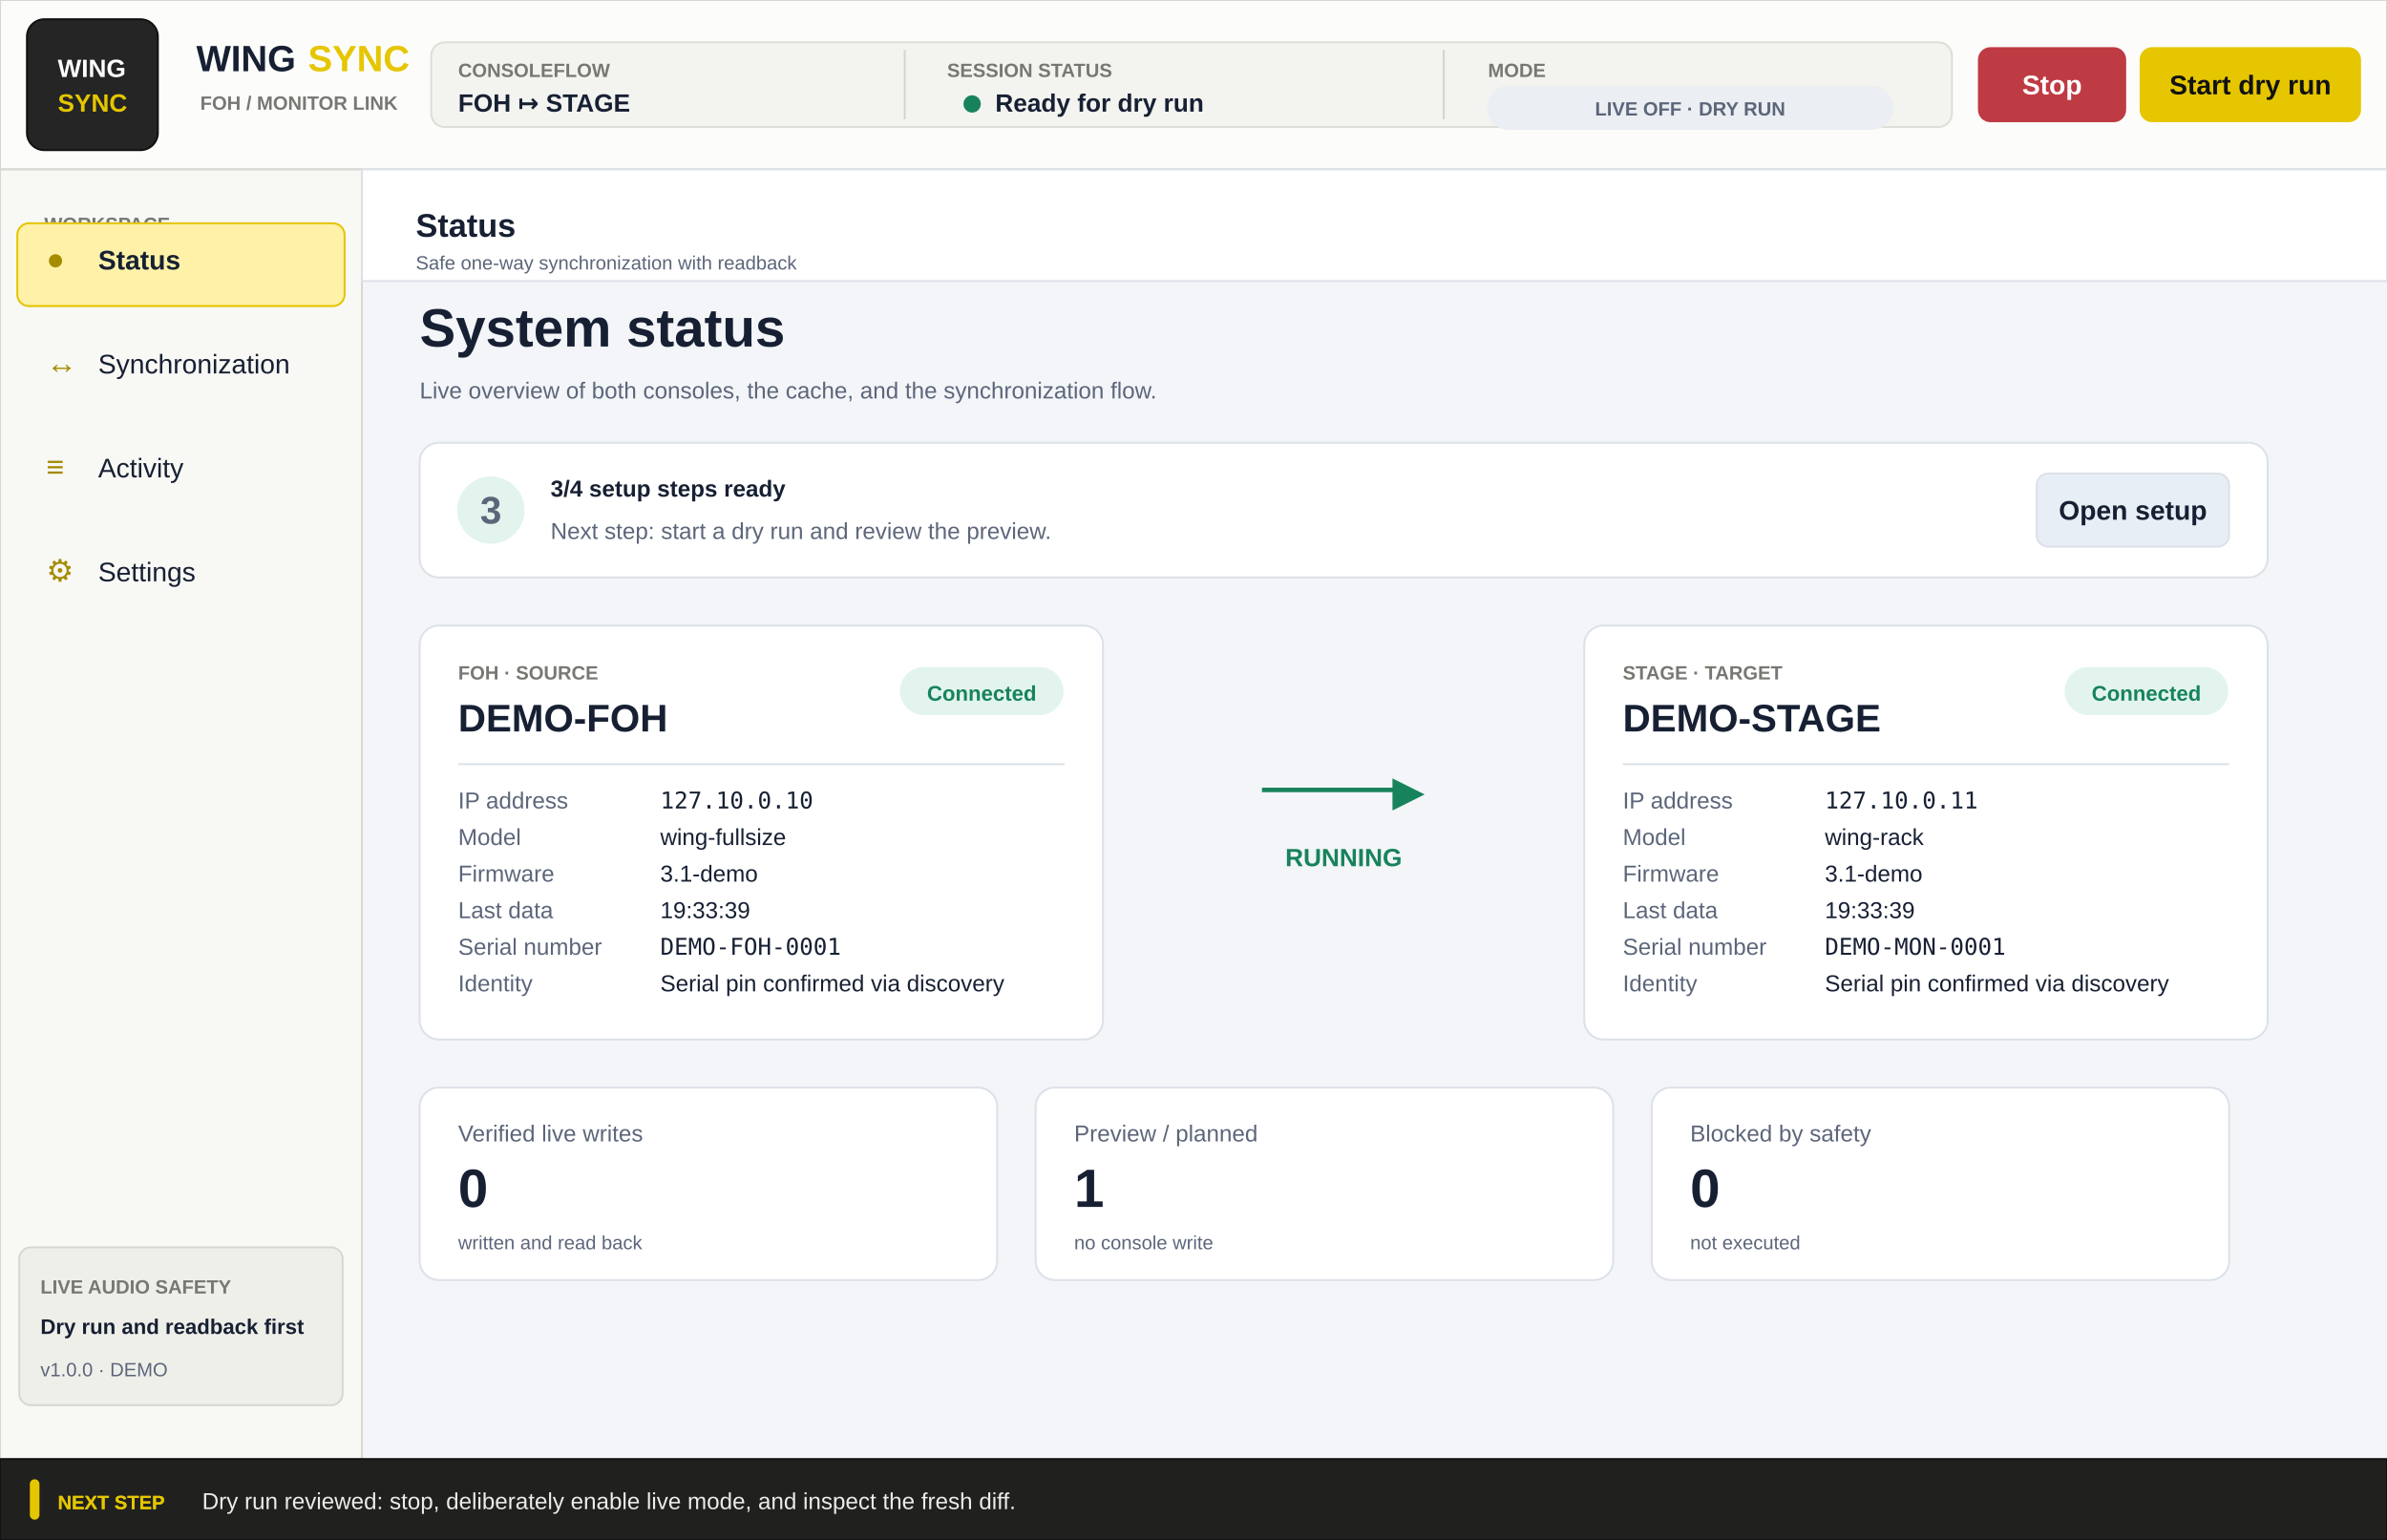
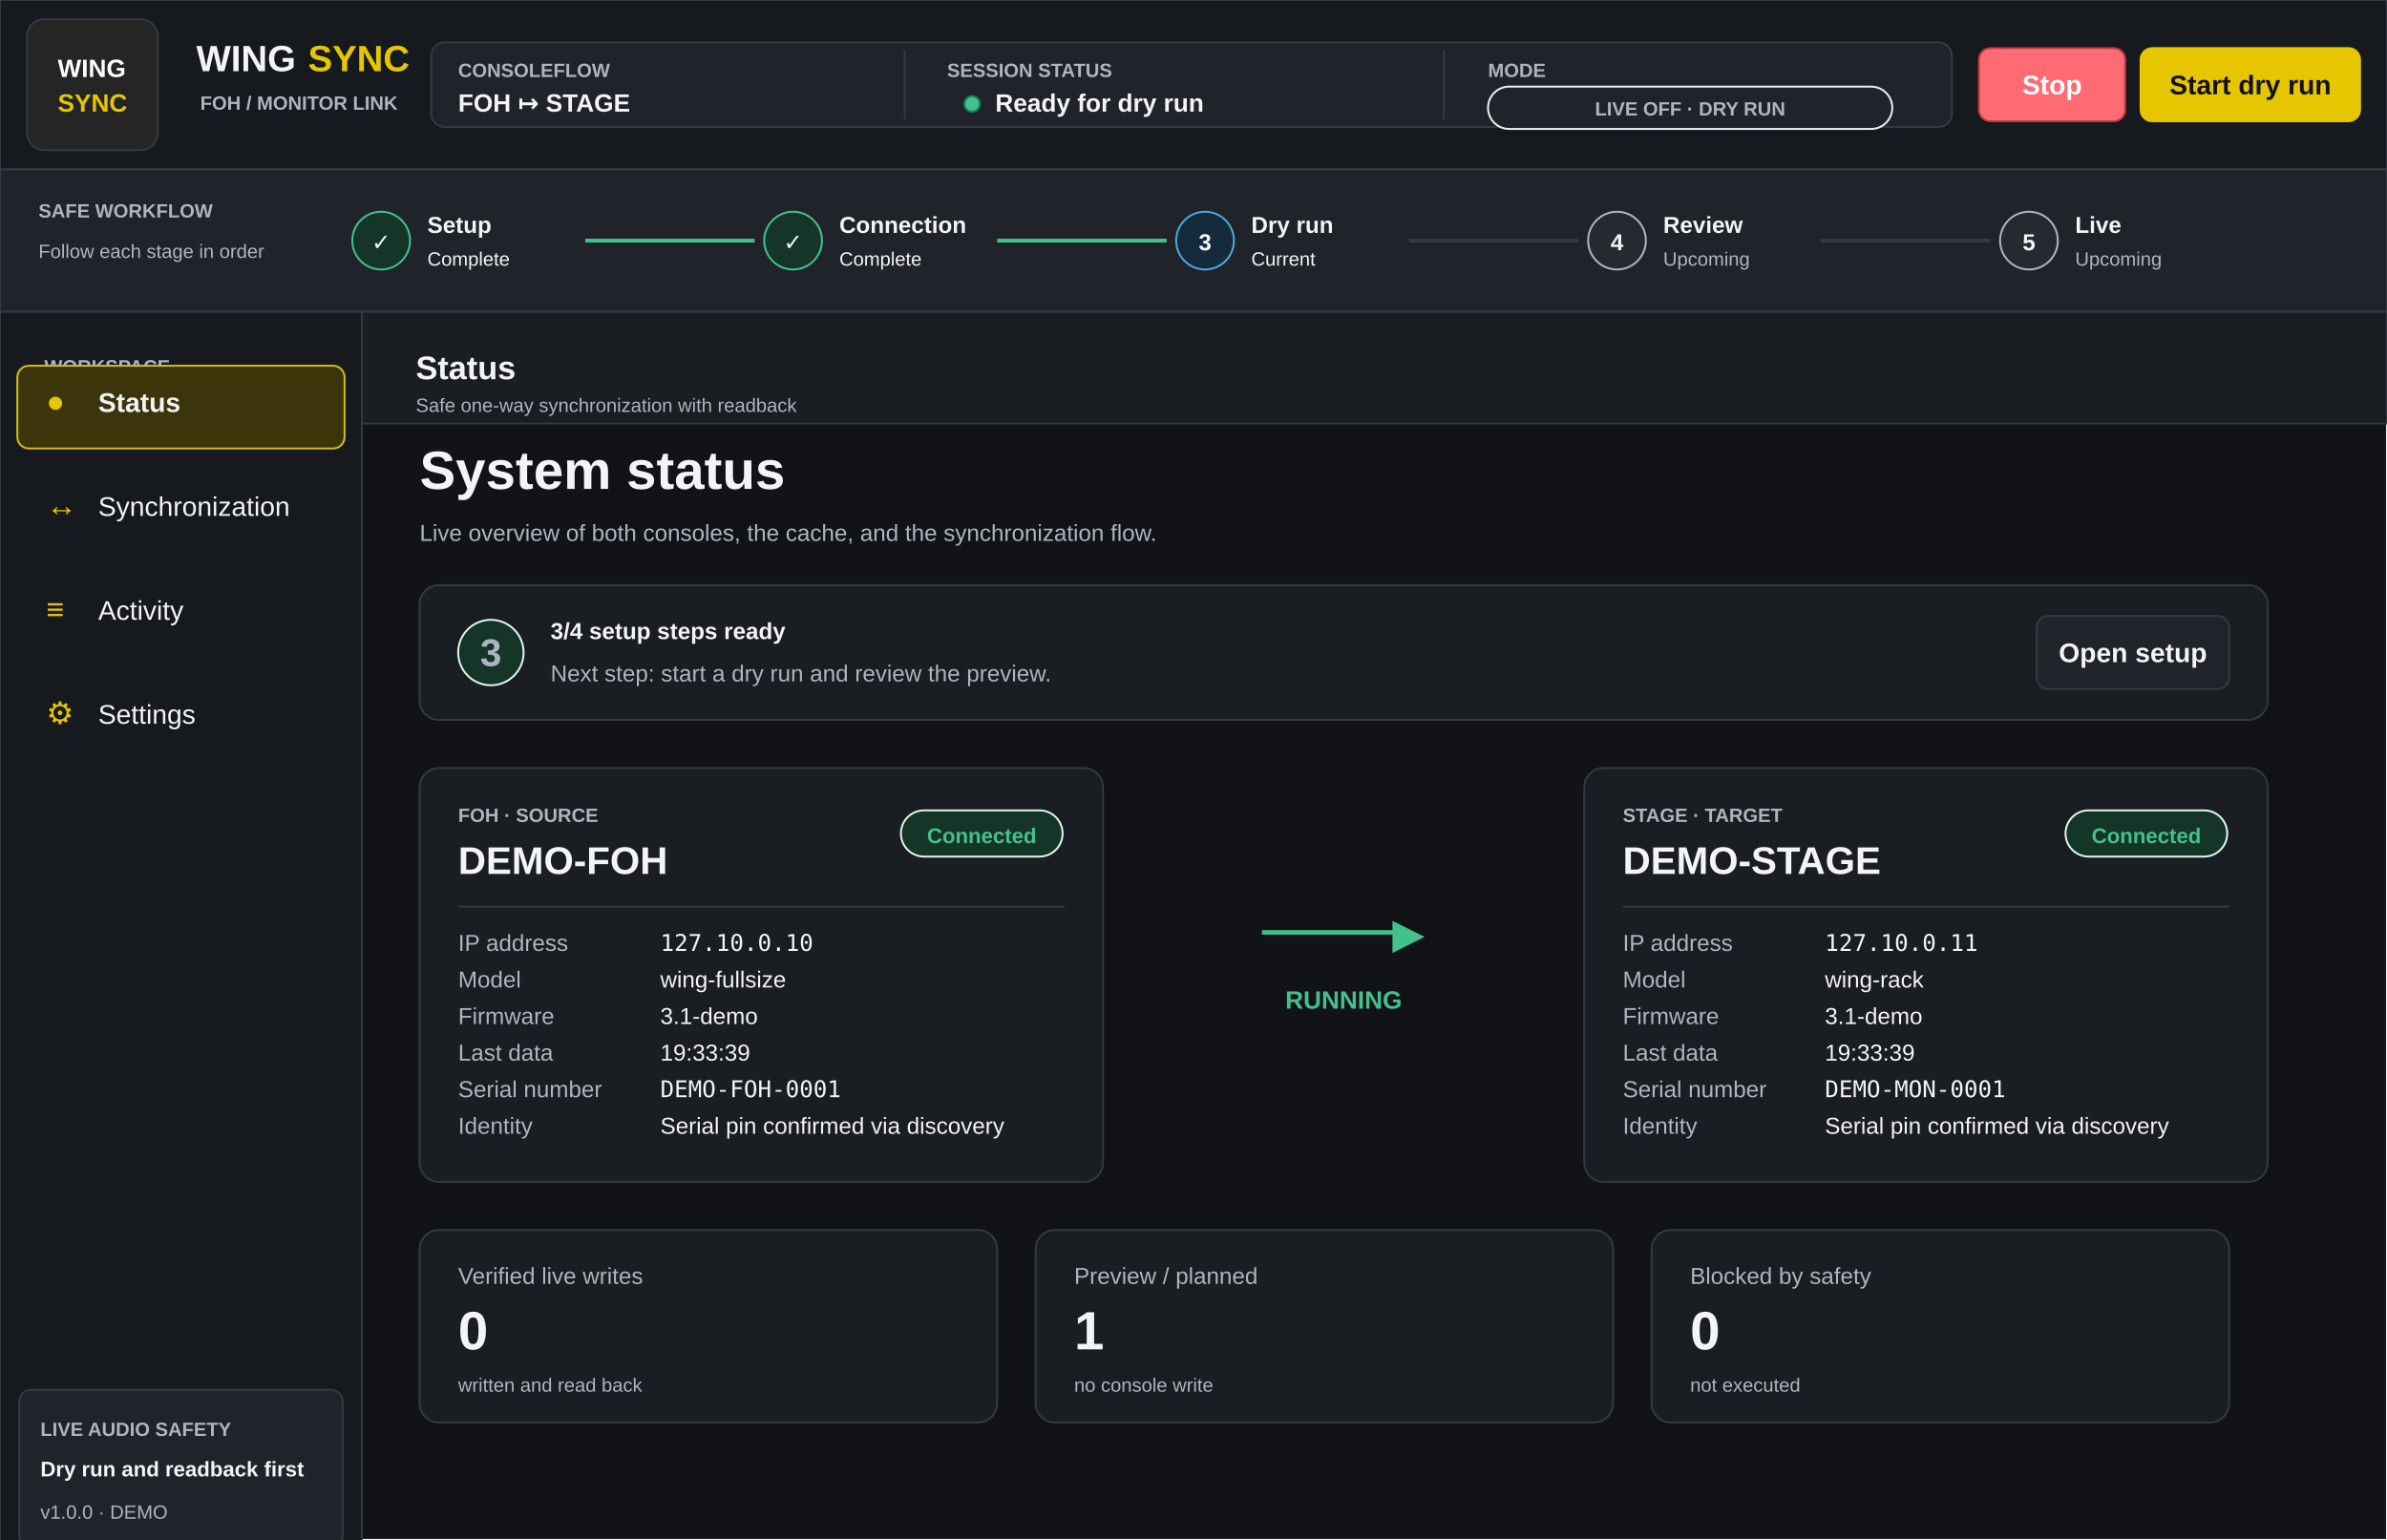
<svg xmlns="http://www.w3.org/2000/svg" width="1240" height="800" viewBox="0 0 1240 800">
  <style>text{font-family:Segoe UI,Arial,sans-serif;fill:#172033}.small{font-size:12px}.tiny{font-size:10px}.label{font-size:10px;font-weight:700;fill:#777872}.muted{fill:#5c667a}.title{font-size:28px;font-weight:650}.h{font-size:17px;font-weight:650}.mono{font-family:Consolas,monospace}.bold{font-weight:700}.btn{font-size:14px;font-weight:650}.num{font-size:28px;font-weight:650}</style>
+   <style>text{fill:#F3F4F6}.label,.muted{fill:#AEB5C2}[fill="#f3f5f8"]{fill:#111316}[fill="#fcfcfa"],[fill="#f8f8f5"]{fill:#16191D}[fill="#f3f3ef"],[fill="#efefea"],[fill="#e8eef5"],[fill="#ebeef2"],[fill="#fafafa"],[fill="#f1f2ee"]{fill:#20242A}rect[fill="#fff"],rect[fill="#ffffff"]{fill:#1A1D22}[fill="#fff2a8"]{fill:#3C350B}[fill="#e2f4ed"]{fill:#153528}[fill="#e3f1fb"]{fill:#152B3D}[fill="#fff3e2"]{fill:#382715}[fill="#fde8e9"]{fill:#3B1D22}[fill="#dfe4ec"]{fill:#0D0F12}[fill="#17835c"]{fill:#43C18D}[fill="#0b78d0"]{fill:#4EA8DE}[fill="#be3b43"]{fill:#FF6B72}[fill="#b46b08"],[fill="#d57a00"]{fill:#F0B35A}[fill="#a58c00"]{fill:#E5C600}[stroke="#d7d7d1"],[stroke="#deded8"],[stroke="#d4d4ce"],[stroke="#dce1e8"],[stroke="#b8c1ce"],[stroke="#e9ecf1"],[stroke="#d9dad4"],[stroke="#687386"],[stroke="#111111"]{stroke:#343941}[stroke="#e4c400"]{stroke:#D8BB16}[stroke="#f0c67f"]{stroke:#8A5B24}[style*="fill:#172033"]{fill:#F3F4F6!important}[style*="fill:#5c667a"]{fill:#AEB5C2!important}[style*="fill:#17835c"]{fill:#43C18D!important}[style*="fill:#0b78d0"]{fill:#4EA8DE!important}[style*="fill:#be3b43"]{fill:#FF6B72!important}[style*="fill:#b46b08"]{fill:#F0B35A!important}[style*="fill:#a58c00"]{fill:#E5C600!important}[style*="fill:#76531f"]{fill:#FFD499!important}[style*="fill:#ecece8"]{fill:#F3F4F6!important}</style>
  <rect x="0" y="0" width="1240" height="800" rx="0" fill="#f3f5f8" stroke="#f3f5f8" stroke-width="1" />
  <rect x="0" y="0" width="1240" height="88" rx="0" fill="#fcfcfa" stroke="#d7d7d1" stroke-width="1" />
  <rect x="14" y="10" width="68" height="68" rx="9" fill="#252525" stroke="#111111" stroke-width="1" />
  <text x="30" y="40" class="bold" style="fill:#fff;font-size:13px;">WING</text>
  <text x="30" y="58" class="bold" style="fill:#e5c600;font-size:13px;">SYNC</text>
  <text x="102" y="37" class="bold" style="font-size:19px;">WING</text>
  <text x="160" y="37" class="bold" style="fill:#e5c600;font-size:19px;">SYNC</text>
  <text x="104" y="57" class="label" style="">FOH / MONITOR LINK</text>
  <rect x="224" y="22" width="790" height="44" rx="7" fill="#f3f3ef" stroke="#deded8" stroke-width="1" />
  <text x="238" y="40" class="label" style="">CONSOLEFLOW</text>
  <text x="238" y="58" class="bold" style="font-size:13px;">FOH ↦ STAGE</text>
  <line x1="470" y1="26" x2="470" y2="62" stroke="#d4d4ce" stroke-width="1" />
  <text x="492" y="40" class="label" style="">SESSION STATUS</text>
  <circle cx="505" cy="54" r="4" fill="#17835c" stroke="#17835c" />
  <text x="517" y="58" class="bold" style="font-size:13px;">Ready for dry run</text>
  <line x1="750" y1="26" x2="750" y2="62" stroke="#d4d4ce" stroke-width="1" />
  <text x="773" y="40" class="label" style="">MODE</text>
  <rect x="773" y="45" width="210" height="22" rx="11" fill="#ebeef2" stroke="#ebeef2" stroke-width="1" />
  <text x="878" y="60" class="bold" style="fill:#5c667a;font-size:10px;text-anchor:middle;">LIVE OFF · DRY RUN</text>
  <rect x="1028" y="25" width="76" height="38" rx="6" fill="#be3b43" stroke="#be3b43" stroke-width="1" />
  <text x="1066" y="49" class="btn" style="fill:#fff;font-size:14px;text-anchor:middle;">Stop</text>
  <rect x="1112" y="25" width="114" height="38" rx="6" fill="#e5c600" stroke="#e5c600" stroke-width="1" />
  <text x="1169" y="49" class="btn" style="fill:#121212;font-size:14px;text-anchor:middle;">Start dry run</text>
-   <rect x="0" y="88" width="188" height="670" rx="0" fill="#f8f8f5" stroke="#d7d7d1" stroke-width="1" />
-   <text x="23" y="120" class="label" style="">WORKSPACE</text>
-   <rect x="9" y="116" width="170" height="43" rx="6" fill="#fff2a8" stroke="#e4c400" stroke-width="1" />
-   <text x="24" y="140" class="bold" style="fill:#a58c00;font-size:16px;">●</text>
-   <text x="51" y="140" class="bold" style="font-size:14px;">Status</text>
-   <text x="24" y="194" class="bold" style="fill:#a58c00;font-size:16px;">↔</text>
-   <text x="51" y="194" class="" style="font-size:14px;">Synchronization</text>
-   <text x="24" y="248" class="bold" style="fill:#a58c00;font-size:16px;">≡</text>
-   <text x="51" y="248" class="" style="font-size:14px;">Activity</text>
-   <text x="24" y="302" class="bold" style="fill:#a58c00;font-size:16px;">⚙</text>
-   <text x="51" y="302" class="" style="font-size:14px;">Settings</text>
-   <rect x="10" y="648" width="168" height="82" rx="6" fill="#efefea" stroke="#d7d7d1" stroke-width="1" />
-   <text x="21" y="672" class="label" style="">LIVE AUDIO SAFETY</text>
-   <text x="21" y="693" class="bold" style="font-size:11px;">Dry run and readback first</text>
-   <text x="21" y="715" class="tiny" style="fill:#5c667a;">v1.0.0 · DEMO</text>
-   <rect x="188" y="88" width="1052" height="58" rx="0" fill="#fff" stroke="#dce1e8" stroke-width="1" />
-   <text x="216" y="123" class="h" style="">Status</text>
-   <text x="216" y="140" class="tiny" style="fill:#5c667a;">Safe one-way synchronization with readback</text>
-   <rect x="0" y="758" width="1240" height="42" rx="0" fill="#20211f" stroke="#111211" stroke-width="1" />
-   <rect x="16" y="769" width="4" height="20" rx="2" fill="#e5c600" stroke="#e5c600" stroke-width="1" />
-   <text x="30" y="784" class="label" style="fill:#e5c600;">NEXT STEP</text>
-   <text x="218" y="180" class="title" style="">System status</text>
-   <text x="218" y="207" class="small" style="fill:#5c667a;">Live overview of both consoles, the cache, and the synchronization flow.</text>
-   <rect x="218" y="230" width="960" height="70" rx="10" fill="#ffffff" stroke="#dce1e8" stroke-width="1" />
-   <rect x="238" y="248" width="34" height="34" rx="17" fill="#e2f4ed" stroke="#e2f4ed" stroke-width="1" />
-   <text x="255" y="272" class="bold" style="fill:#5c667a;font-size:20px;text-anchor:middle;">3</text>
-   <text x="286" y="258" class="bold" style="">3/4 setup steps ready</text>
-   <text x="286" y="280" class="small" style="fill:#5c667a;">Next step: start a dry run and review the preview.</text>
-   <rect x="1058" y="246" width="100" height="38" rx="6" fill="#e8eef5" stroke="#dce1e8" stroke-width="1" />
-   <text x="1108.0" y="270" class="btn" style="fill:#172033;font-size:14px;text-anchor:middle;">Open setup</text>
-   <rect x="218" y="325" width="355" height="215" rx="10" fill="#ffffff" stroke="#dce1e8" stroke-width="1" />
-   <text x="238" y="353" class="label" style="">FOH · SOURCE</text>
-   <text x="238" y="380" class="bold" style="font-size:20px;">DEMO-FOH</text>
-   <rect x="468" y="347" width="84" height="24" rx="12" fill="#e2f4ed" stroke="#e2f4ed" stroke-width="1" />
-   <text x="510" y="364" class="bold" style="fill:#17835c;font-size:11px;text-anchor:middle;">Connected</text>
-   <line x1="238" y1="397" x2="553" y2="397" stroke="#dce1e8" stroke-width="1" />
-   <text x="238" y="420" class="small" style="fill:#5c667a;">IP address</text>
-   <text x="343" y="420" class="mono" style="">127.10.0.10</text>
-   <text x="238" y="439" class="small" style="fill:#5c667a;">Model</text>
-   <text x="343" y="439" class="small" style="">wing-fullsize</text>
-   <text x="238" y="458" class="small" style="fill:#5c667a;">Firmware</text>
-   <text x="343" y="458" class="small" style="">3.1-demo</text>
-   <text x="238" y="477" class="small" style="fill:#5c667a;">Last data</text>
-   <text x="343" y="477" class="small" style="">19:33:39</text>
-   <text x="238" y="496" class="small" style="fill:#5c667a;">Serial number</text>
-   <text x="343" y="496" class="mono" style="">DEMO-FOH-0001</text>
-   <text x="238" y="515" class="small" style="fill:#5c667a;">Identity</text>
-   <text x="343" y="515" class="small" style="">Serial pin confirmed via discovery</text>
-   <rect x="823" y="325" width="355" height="215" rx="10" fill="#ffffff" stroke="#dce1e8" stroke-width="1" />
-   <text x="843" y="353" class="label" style="">STAGE · TARGET</text>
-   <text x="843" y="380" class="bold" style="font-size:20px;">DEMO-STAGE</text>
-   <rect x="1073" y="347" width="84" height="24" rx="12" fill="#e2f4ed" stroke="#e2f4ed" stroke-width="1" />
-   <text x="1115" y="364" class="bold" style="fill:#17835c;font-size:11px;text-anchor:middle;">Connected</text>
-   <line x1="843" y1="397" x2="1158" y2="397" stroke="#dce1e8" stroke-width="1" />
-   <text x="843" y="420" class="small" style="fill:#5c667a;">IP address</text>
-   <text x="948" y="420" class="mono" style="">127.10.0.11</text>
-   <text x="843" y="439" class="small" style="fill:#5c667a;">Model</text>
-   <text x="948" y="439" class="small" style="">wing-rack</text>
-   <text x="843" y="458" class="small" style="fill:#5c667a;">Firmware</text>
-   <text x="948" y="458" class="small" style="">3.1-demo</text>
-   <text x="843" y="477" class="small" style="fill:#5c667a;">Last data</text>
-   <text x="948" y="477" class="small" style="">19:33:39</text>
-   <text x="843" y="496" class="small" style="fill:#5c667a;">Serial number</text>
-   <text x="948" y="496" class="mono" style="">DEMO-MON-0001</text>
-   <text x="843" y="515" class="small" style="fill:#5c667a;">Identity</text>
-   <text x="948" y="515" class="small" style="">Serial pin confirmed via discovery</text>
-   <text x="698" y="420" class="mono" style="fill:#17835c;font-size:28px;text-anchor:middle;">────▶</text>
-   <text x="698" y="450" class="bold" style="fill:#17835c;font-size:13px;text-anchor:middle;">RUNNING</text>
-   <rect x="218" y="565" width="300" height="100" rx="10" fill="#ffffff" stroke="#dce1e8" stroke-width="1" />
-   <text x="238" y="593" class="small" style="fill:#5c667a;">Verified live writes</text>
-   <text x="238" y="627" class="num" style="">0</text>
-   <text x="238" y="649" class="tiny" style="fill:#5c667a;">written and read back</text>
-   <rect x="538" y="565" width="300" height="100" rx="10" fill="#ffffff" stroke="#dce1e8" stroke-width="1" />
-   <text x="558" y="593" class="small" style="fill:#5c667a;">Preview / planned</text>
-   <text x="558" y="627" class="num" style="">1</text>
-   <text x="558" y="649" class="tiny" style="fill:#5c667a;">no console write</text>
-   <rect x="858" y="565" width="300" height="100" rx="10" fill="#ffffff" stroke="#dce1e8" stroke-width="1" />
-   <text x="878" y="593" class="small" style="fill:#5c667a;">Blocked by safety</text>
-   <text x="878" y="627" class="num" style="">0</text>
-   <text x="878" y="649" class="tiny" style="fill:#5c667a;">not executed</text>
-   <text x="30" y="784" class="label" style="fill:#e5c600;">NEXT STEP</text>
-   <text x="105" y="784" class="small" style="fill:#ecece8;">Dry run reviewed: stop, deliberately enable live mode, and inspect the fresh diff.</text>
+   <rect x="0" y="88" width="1240" height="74" fill="#20242A" stroke="#343941" />
+   <text x="20" y="113" class="label">SAFE WORKFLOW</text>
+   <text x="20" y="134" class="tiny muted">Follow each stage in order</text>
+   <line x1="304" y1="125" x2="392" y2="125" stroke="#43C18D" stroke-width="2" />
+   <line x1="518" y1="125" x2="606" y2="125" stroke="#43C18D" stroke-width="2" />
+   <line x1="732" y1="125" x2="820" y2="125" stroke="#343941" stroke-width="2" />
+   <line x1="946" y1="125" x2="1034" y2="125" stroke="#343941" stroke-width="2" />
+   <circle cx="198" cy="125" r="15" fill="#153528" stroke="#43C18D" />
+   <text x="198" y="130" class="bold" text-anchor="middle">✓</text>
+   <text x="222" y="121" class="bold small">Setup</text>
+   <text x="222" y="138" class="tiny" fill="#43C18D">Complete</text>
+   <circle cx="412" cy="125" r="15" fill="#153528" stroke="#43C18D" />
+   <text x="412" y="130" class="bold" text-anchor="middle">✓</text>
+   <text x="436" y="121" class="bold small">Connection</text>
+   <text x="436" y="138" class="tiny" fill="#43C18D">Complete</text>
+   <circle cx="626" cy="125" r="15" fill="#152B3D" stroke="#4EA8DE" />
+   <text x="626" y="130" class="bold" text-anchor="middle">3</text>
+   <text x="650" y="121" class="bold small">Dry run</text>
+   <text x="650" y="138" class="tiny" fill="#4EA8DE">Current</text>
+   <circle cx="840" cy="125" r="15" fill="#252A31" stroke="#AEB5C2" />
+   <text x="840" y="130" class="bold" text-anchor="middle">4</text>
+   <text x="864" y="121" class="bold small">Review</text>
+   <text x="864" y="138" class="tiny muted">Upcoming</text>
+   <circle cx="1054" cy="125" r="15" fill="#252A31" stroke="#AEB5C2" />
+   <text x="1054" y="130" class="bold" text-anchor="middle">5</text>
+   <text x="1078" y="121" class="bold small">Live</text>
+   <text x="1078" y="138" class="tiny muted">Upcoming</text>
+   <g transform="translate(0 74)">
+     <rect x="0" y="88" width="188" height="670" rx="0" fill="#f8f8f5" stroke="#d7d7d1" stroke-width="1" />
+     <text x="23" y="120" class="label" style="">WORKSPACE</text>
+     <rect x="9" y="116" width="170" height="43" rx="6" fill="#fff2a8" stroke="#e4c400" stroke-width="1" />
+     <text x="24" y="140" class="bold" style="fill:#a58c00;font-size:16px;">●</text>
+     <text x="51" y="140" class="bold" style="font-size:14px;">Status</text>
+     <text x="24" y="194" class="bold" style="fill:#a58c00;font-size:16px;">↔</text>
+     <text x="51" y="194" class="" style="font-size:14px;">Synchronization</text>
+     <text x="24" y="248" class="bold" style="fill:#a58c00;font-size:16px;">≡</text>
+     <text x="51" y="248" class="" style="font-size:14px;">Activity</text>
+     <text x="24" y="302" class="bold" style="fill:#a58c00;font-size:16px;">⚙</text>
+     <text x="51" y="302" class="" style="font-size:14px;">Settings</text>
+     <rect x="10" y="648" width="168" height="82" rx="6" fill="#efefea" stroke="#d7d7d1" stroke-width="1" />
+     <text x="21" y="672" class="label" style="">LIVE AUDIO SAFETY</text>
+     <text x="21" y="693" class="bold" style="font-size:11px;">Dry run and readback first</text>
+     <text x="21" y="715" class="tiny" style="fill:#5c667a;">v1.0.0 · DEMO</text>
+     <rect x="188" y="88" width="1052" height="58" rx="0" fill="#fff" stroke="#dce1e8" stroke-width="1" />
+     <text x="216" y="123" class="h" style="">Status</text>
+     <text x="216" y="140" class="tiny" style="fill:#5c667a;">Safe one-way synchronization with readback</text>
+     <rect x="0" y="758" width="1240" height="42" rx="0" fill="#20211f" stroke="#111211" stroke-width="1" />
+     <rect x="16" y="769" width="4" height="20" rx="2" fill="#e5c600" stroke="#e5c600" stroke-width="1" />
+     <text x="30" y="784" class="label" style="fill:#e5c600;">NEXT STEP</text>
+     <text x="218" y="180" class="title" style="">System status</text>
+     <text x="218" y="207" class="small" style="fill:#5c667a;">Live overview of both consoles, the cache, and the synchronization flow.</text>
+     <rect x="218" y="230" width="960" height="70" rx="10" fill="#ffffff" stroke="#dce1e8" stroke-width="1" />
+     <rect x="238" y="248" width="34" height="34" rx="17" fill="#e2f4ed" stroke="#e2f4ed" stroke-width="1" />
+     <text x="255" y="272" class="bold" style="fill:#5c667a;font-size:20px;text-anchor:middle;">3</text>
+     <text x="286" y="258" class="bold" style="">3/4 setup steps ready</text>
+     <text x="286" y="280" class="small" style="fill:#5c667a;">Next step: start a dry run and review the preview.</text>
+     <rect x="1058" y="246" width="100" height="38" rx="6" fill="#e8eef5" stroke="#dce1e8" stroke-width="1" />
+     <text x="1108.0" y="270" class="btn" style="fill:#172033;font-size:14px;text-anchor:middle;">Open setup</text>
+     <rect x="218" y="325" width="355" height="215" rx="10" fill="#ffffff" stroke="#dce1e8" stroke-width="1" />
+     <text x="238" y="353" class="label" style="">FOH · SOURCE</text>
+     <text x="238" y="380" class="bold" style="font-size:20px;">DEMO-FOH</text>
+     <rect x="468" y="347" width="84" height="24" rx="12" fill="#e2f4ed" stroke="#e2f4ed" stroke-width="1" />
+     <text x="510" y="364" class="bold" style="fill:#17835c;font-size:11px;text-anchor:middle;">Connected</text>
+     <line x1="238" y1="397" x2="553" y2="397" stroke="#dce1e8" stroke-width="1" />
+     <text x="238" y="420" class="small" style="fill:#5c667a;">IP address</text>
+     <text x="343" y="420" class="mono" style="">127.10.0.10</text>
+     <text x="238" y="439" class="small" style="fill:#5c667a;">Model</text>
+     <text x="343" y="439" class="small" style="">wing-fullsize</text>
+     <text x="238" y="458" class="small" style="fill:#5c667a;">Firmware</text>
+     <text x="343" y="458" class="small" style="">3.1-demo</text>
+     <text x="238" y="477" class="small" style="fill:#5c667a;">Last data</text>
+     <text x="343" y="477" class="small" style="">19:33:39</text>
+     <text x="238" y="496" class="small" style="fill:#5c667a;">Serial number</text>
+     <text x="343" y="496" class="mono" style="">DEMO-FOH-0001</text>
+     <text x="238" y="515" class="small" style="fill:#5c667a;">Identity</text>
+     <text x="343" y="515" class="small" style="">Serial pin confirmed via discovery</text>
+     <rect x="823" y="325" width="355" height="215" rx="10" fill="#ffffff" stroke="#dce1e8" stroke-width="1" />
+     <text x="843" y="353" class="label" style="">STAGE · TARGET</text>
+     <text x="843" y="380" class="bold" style="font-size:20px;">DEMO-STAGE</text>
+     <rect x="1073" y="347" width="84" height="24" rx="12" fill="#e2f4ed" stroke="#e2f4ed" stroke-width="1" />
+     <text x="1115" y="364" class="bold" style="fill:#17835c;font-size:11px;text-anchor:middle;">Connected</text>
+     <line x1="843" y1="397" x2="1158" y2="397" stroke="#dce1e8" stroke-width="1" />
+     <text x="843" y="420" class="small" style="fill:#5c667a;">IP address</text>
+     <text x="948" y="420" class="mono" style="">127.10.0.11</text>
+     <text x="843" y="439" class="small" style="fill:#5c667a;">Model</text>
+     <text x="948" y="439" class="small" style="">wing-rack</text>
+     <text x="843" y="458" class="small" style="fill:#5c667a;">Firmware</text>
+     <text x="948" y="458" class="small" style="">3.1-demo</text>
+     <text x="843" y="477" class="small" style="fill:#5c667a;">Last data</text>
+     <text x="948" y="477" class="small" style="">19:33:39</text>
+     <text x="843" y="496" class="small" style="fill:#5c667a;">Serial number</text>
+     <text x="948" y="496" class="mono" style="">DEMO-MON-0001</text>
+     <text x="843" y="515" class="small" style="fill:#5c667a;">Identity</text>
+     <text x="948" y="515" class="small" style="">Serial pin confirmed via discovery</text>
+     <text x="698" y="420" class="mono" style="fill:#17835c;font-size:28px;text-anchor:middle;">────▶</text>
+     <text x="698" y="450" class="bold" style="fill:#17835c;font-size:13px;text-anchor:middle;">RUNNING</text>
+     <rect x="218" y="565" width="300" height="100" rx="10" fill="#ffffff" stroke="#dce1e8" stroke-width="1" />
+     <text x="238" y="593" class="small" style="fill:#5c667a;">Verified live writes</text>
+     <text x="238" y="627" class="num" style="">0</text>
+     <text x="238" y="649" class="tiny" style="fill:#5c667a;">written and read back</text>
+     <rect x="538" y="565" width="300" height="100" rx="10" fill="#ffffff" stroke="#dce1e8" stroke-width="1" />
+     <text x="558" y="593" class="small" style="fill:#5c667a;">Preview / planned</text>
+     <text x="558" y="627" class="num" style="">1</text>
+     <text x="558" y="649" class="tiny" style="fill:#5c667a;">no console write</text>
+     <rect x="858" y="565" width="300" height="100" rx="10" fill="#ffffff" stroke="#dce1e8" stroke-width="1" />
+     <text x="878" y="593" class="small" style="fill:#5c667a;">Blocked by safety</text>
+     <text x="878" y="627" class="num" style="">0</text>
+     <text x="878" y="649" class="tiny" style="fill:#5c667a;">not executed</text>
+     <text x="30" y="784" class="label" style="fill:#e5c600;">NEXT STEP</text>
+     <text x="105" y="784" class="small" style="fill:#ecece8;">Dry run reviewed: stop, deliberately enable live mode, and inspect the fresh diff.</text>
+   </g>
</svg>
